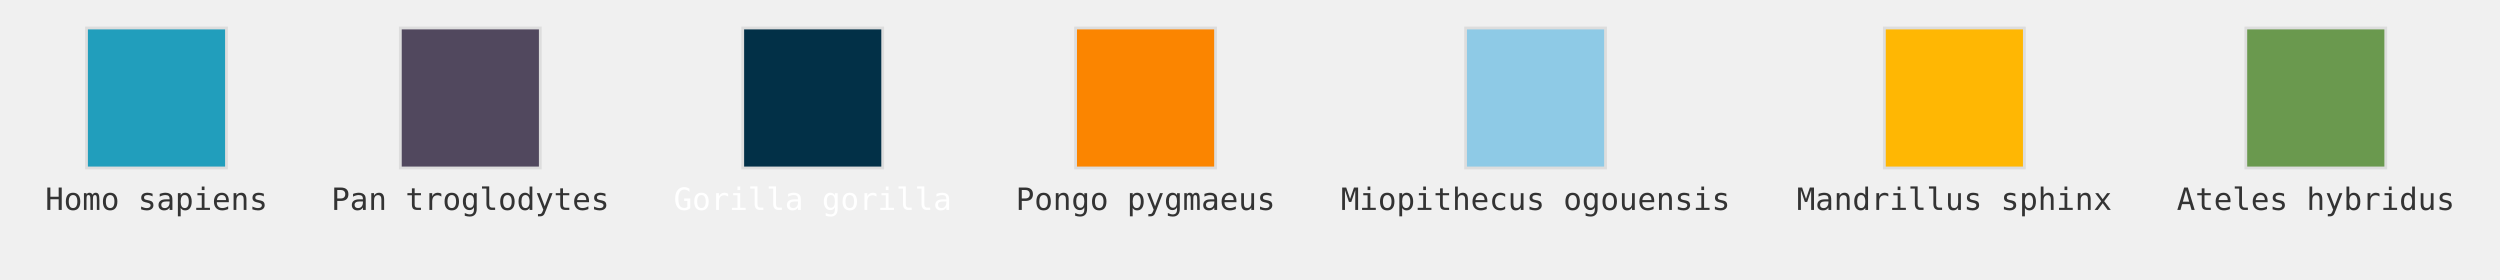
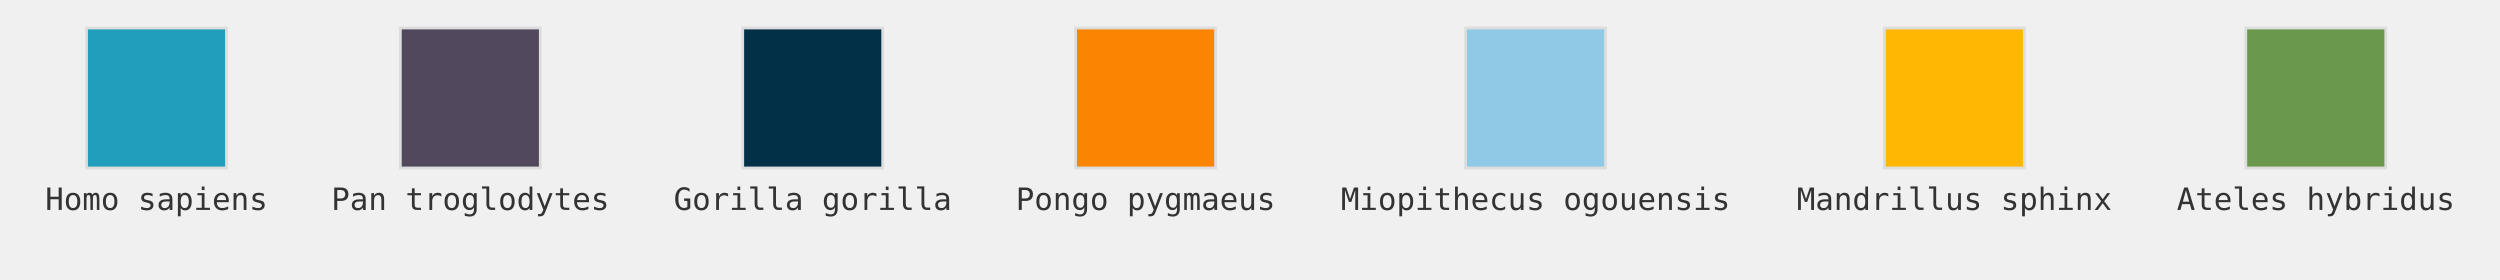
<svg xmlns="http://www.w3.org/2000/svg" width="893" height="100">
  <rect x="30.9" y="10" width="50" height="50" fill="#219ebc" stroke="#ddd" stroke-width="1" />
  <text x="55.9" y="75" text-anchor="middle" font-size="11" font-family="monospace" fill="#333333">Homo sapiens</text>
  <rect x="143.0" y="10" width="50" height="50" fill="#51485E" stroke="#ddd" stroke-width="1" />
  <text x="168.0" y="75" text-anchor="middle" font-size="11" font-family="monospace" fill="#333333">Pan troglodytes</text>
  <rect x="265.3" y="10" width="50" height="50" fill="#023047" stroke="#ddd" stroke-width="1" />
-   <text x="290.3" y="75" text-anchor="middle" font-size="11" font-family="monospace" fill="#ffffff">Gorilla gorilla</text>
+   <text x="290.3" y="75" text-anchor="middle" font-size="11" font-family="monospace" fill="#333333">Gorilla gorilla</text>
  <rect x="384.2" y="10" width="50" height="50" fill="#fb8500" stroke="#ddd" stroke-width="1" />
  <text x="409.2" y="75" text-anchor="middle" font-size="11" font-family="monospace" fill="#333333">Pongo pygmaeus</text>
  <rect x="523.5" y="10" width="50" height="50" fill="#8ecae6" stroke="#ddd" stroke-width="1" />
  <text x="548.5" y="75" text-anchor="middle" font-size="11" font-family="monospace" fill="#333333">Miopithecus ogouensis</text>
  <rect x="673.1" y="10" width="50" height="50" fill="#ffb703" stroke="#ddd" stroke-width="1" />
  <text x="698.1" y="75" text-anchor="middle" font-size="11" font-family="monospace" fill="#333333">Mandrillus sphinx</text>
  <rect x="802.2" y="10" width="50" height="50" fill="#6a994e" stroke="#ddd" stroke-width="1" />
  <text x="827.2" y="75" text-anchor="middle" font-size="11" font-family="monospace" fill="#333333">Ateles hybridus</text>
</svg>
